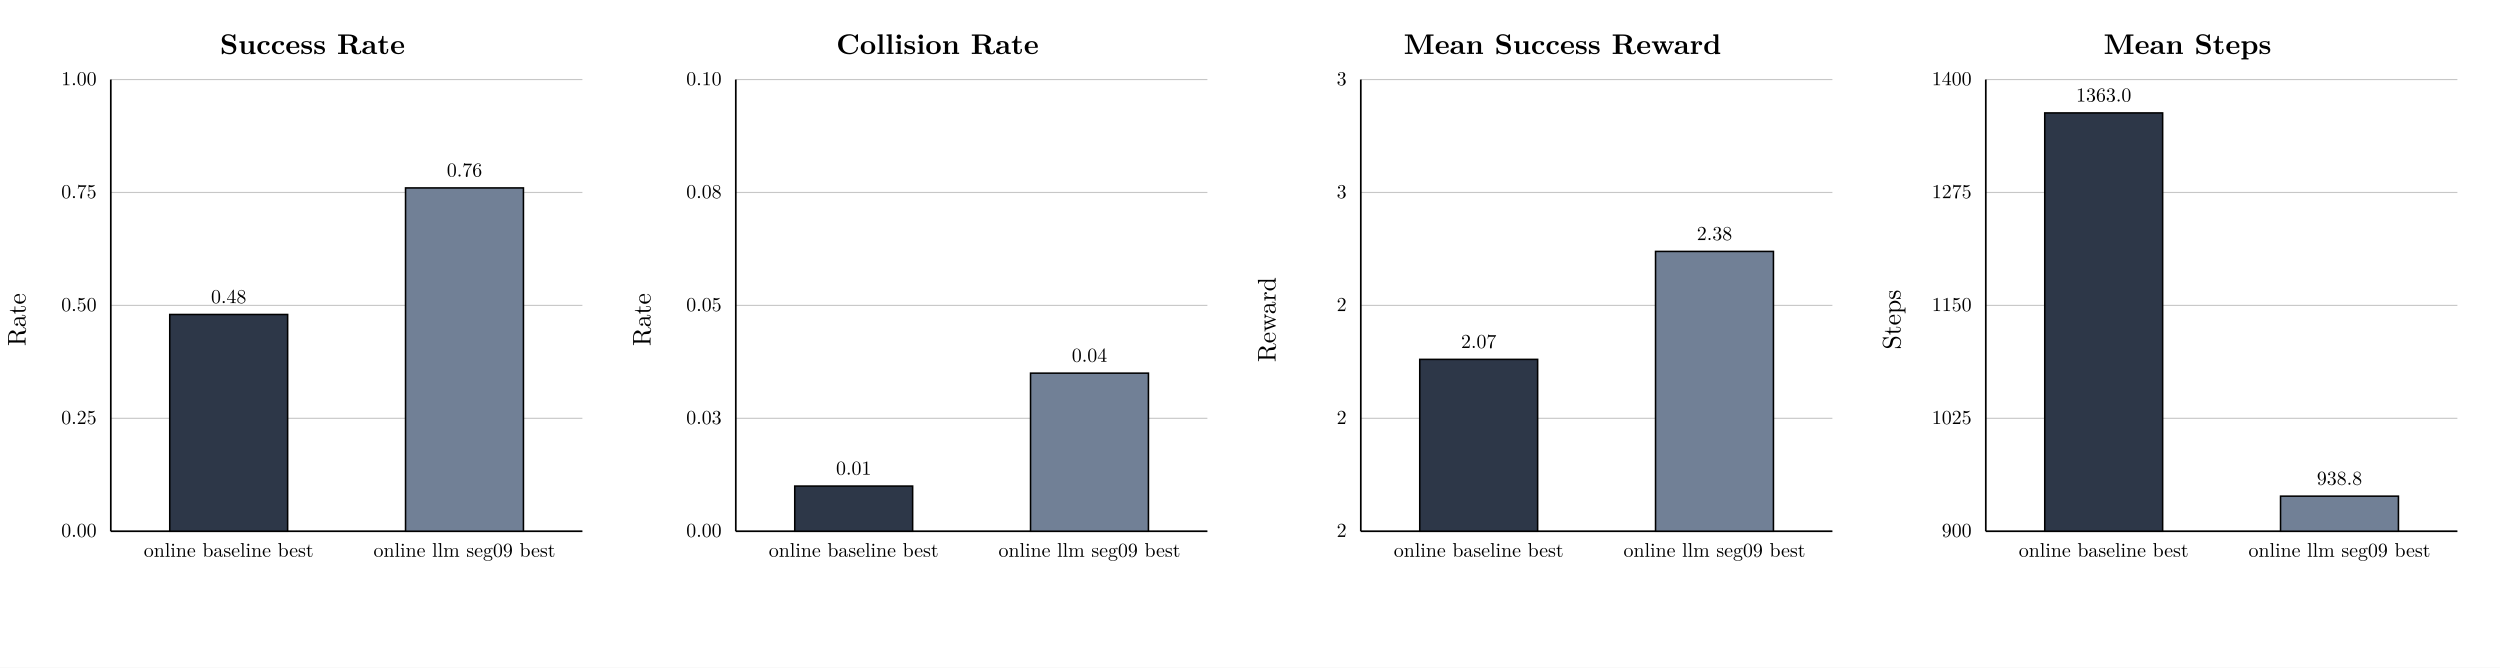
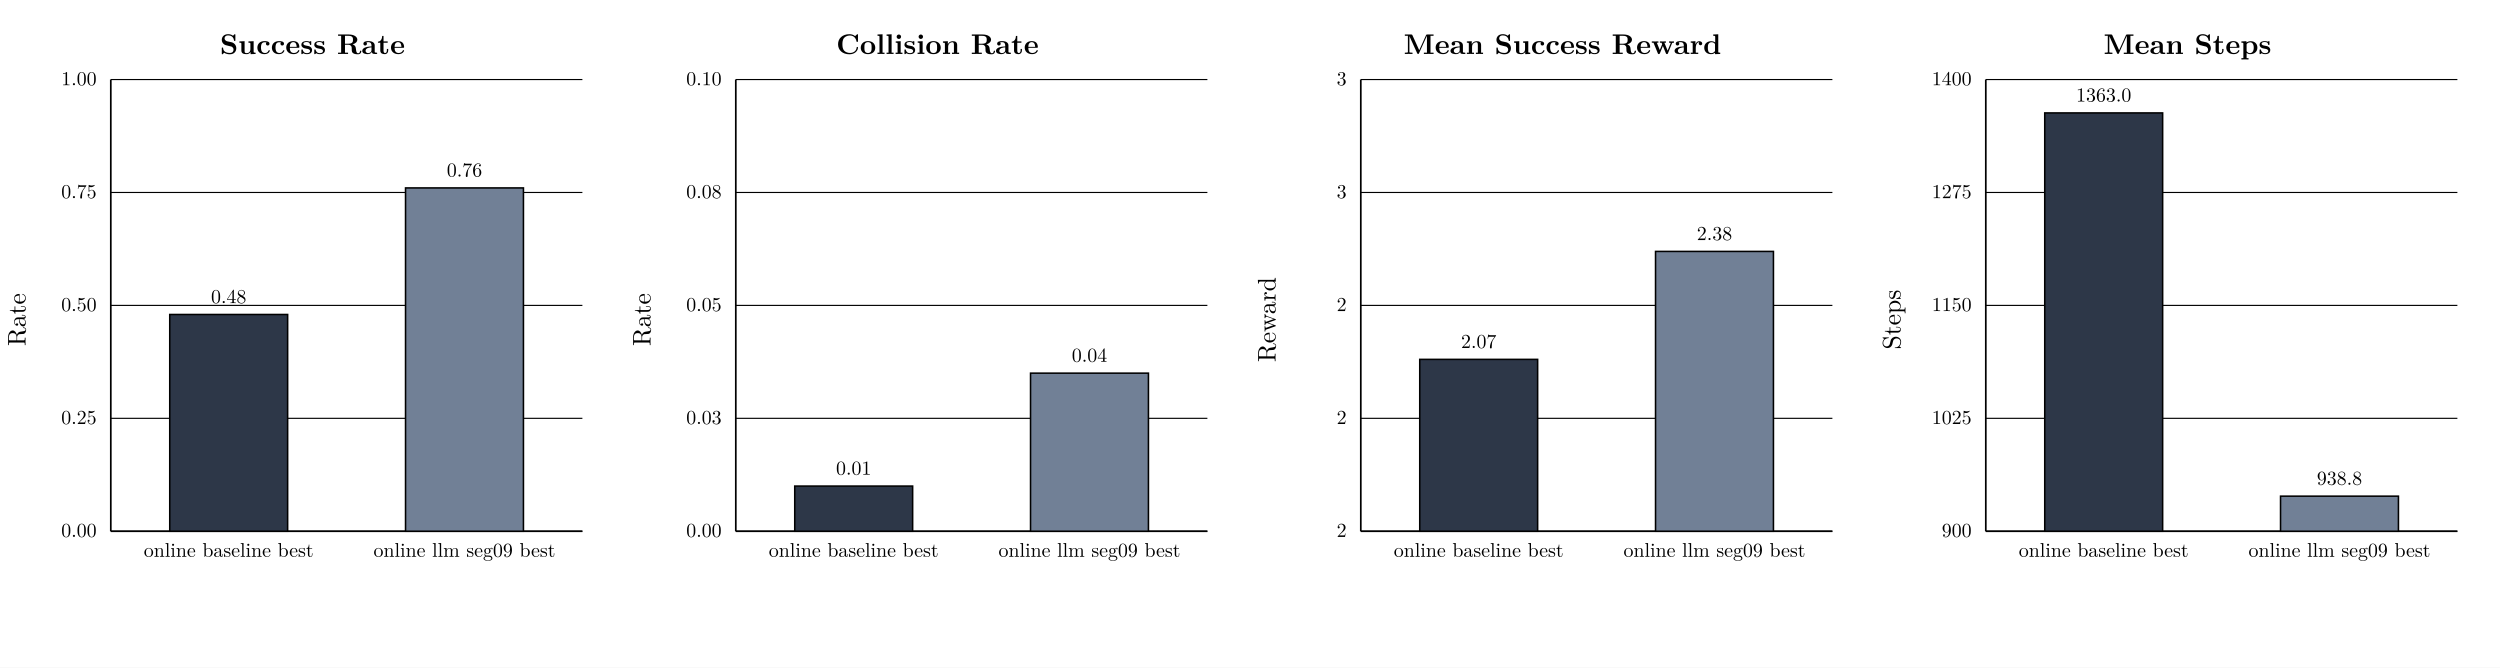
<svg xmlns="http://www.w3.org/2000/svg" width="1760" height="470" viewBox="0 0 1760 470">
  <style>
  .bg { fill: #ffffff; }
  .title { font-family: 'CMU Serif', 'Computer Modern Serif', 'Latin Modern Roman', 'Times New Roman', serif; font-size: 20px; font-weight: 700; }
  .label { font-family: 'CMU Serif', 'Computer Modern Serif', 'Latin Modern Roman', 'Times New Roman', serif; font-size: 18px; }
  .tick { font-family: 'CMU Serif', 'Computer Modern Serif', 'Latin Modern Roman', 'Times New Roman', serif; font-size: 14px; }
  .value { font-family: 'CMU Serif', 'Computer Modern Serif', 'Latin Modern Roman', 'Times New Roman', serif; font-size: 14px; }
  .axis { stroke: #000000; stroke-width: 1.2; }
-   .grid { stroke: #000000; stroke-width: 0.8; opacity: 0.22; }
+   .grid { stroke: #000000; stroke-width: 0.8; opacity: 1; }
</style>
  <rect class="bg" x="0" y="0" width="1760" height="470" />
  <text x="220.0" y="38" text-anchor="middle" class="title">Success Rate</text>
  <text x="18" y="225.0" transform="rotate(-90 18,225.0)" text-anchor="middle" class="label">Rate</text>
  <line x1="78" y1="374" x2="410" y2="374" class="axis" />
  <line x1="78" y1="56" x2="78" y2="374" class="axis" />
  <line x1="78" y1="374.0" x2="410" y2="374.0" class="grid" />
  <text x="68" y="378.0" text-anchor="end" class="tick">0.00</text>
  <line x1="78" y1="294.5" x2="410" y2="294.5" class="grid" />
  <text x="68" y="298.5" text-anchor="end" class="tick">0.25</text>
  <line x1="78" y1="215.0" x2="410" y2="215.0" class="grid" />
  <text x="68" y="219.0" text-anchor="end" class="tick">0.50</text>
  <line x1="78" y1="135.5" x2="410" y2="135.5" class="grid" />
  <text x="68" y="139.5" text-anchor="end" class="tick">0.75</text>
  <line x1="78" y1="56.0" x2="410" y2="56.0" class="grid" />
  <text x="68" y="60.0" text-anchor="end" class="tick">1.00</text>
  <rect x="119.5" y="221.4" width="83.0" height="152.6" fill="#2d3748" stroke="#000000" stroke-width="1.1" />
  <text x="161.0" y="213.4" text-anchor="middle" class="value">0.48</text>
  <text x="161.0" y="392.0" text-anchor="middle" class="tick">online baseline best</text>
  <rect x="285.5" y="132.3" width="83.0" height="241.7" fill="#718096" stroke="#000000" stroke-width="1.1" />
  <text x="327.0" y="124.3" text-anchor="middle" class="value">0.76</text>
  <text x="327.0" y="392.0" text-anchor="middle" class="tick">online llm seg09 best</text>
  <text x="660.0" y="38" text-anchor="middle" class="title">Collision Rate</text>
  <text x="458" y="225.0" transform="rotate(-90 458,225.0)" text-anchor="middle" class="label">Rate</text>
  <line x1="518" y1="374" x2="850" y2="374" class="axis" />
  <line x1="518" y1="56" x2="518" y2="374" class="axis" />
  <line x1="518" y1="374.0" x2="850" y2="374.0" class="grid" />
  <text x="508" y="378.0" text-anchor="end" class="tick">0.00</text>
  <line x1="518" y1="294.5" x2="850" y2="294.5" class="grid" />
  <text x="508" y="298.5" text-anchor="end" class="tick">0.03</text>
  <line x1="518" y1="215.0" x2="850" y2="215.0" class="grid" />
  <text x="508" y="219.0" text-anchor="end" class="tick">0.05</text>
  <line x1="518" y1="135.5" x2="850" y2="135.5" class="grid" />
  <text x="508" y="139.5" text-anchor="end" class="tick">0.08</text>
  <line x1="518" y1="56.0" x2="850" y2="56.0" class="grid" />
  <text x="508" y="60.0" text-anchor="end" class="tick">0.10</text>
  <rect x="559.5" y="342.2" width="83.0" height="31.8" fill="#2d3748" stroke="#000000" stroke-width="1.1" />
  <text x="601.0" y="334.2" text-anchor="middle" class="value">0.01</text>
  <text x="601.0" y="392.0" text-anchor="middle" class="tick">online baseline best</text>
  <rect x="725.5" y="262.7" width="83.0" height="111.3" fill="#718096" stroke="#000000" stroke-width="1.1" />
  <text x="767.0" y="254.7" text-anchor="middle" class="value">0.04</text>
  <text x="767.0" y="392.0" text-anchor="middle" class="tick">online llm seg09 best</text>
  <text x="1100.0" y="38" text-anchor="middle" class="title">Mean Success Reward</text>
  <text x="898" y="225.0" transform="rotate(-90 898,225.0)" text-anchor="middle" class="label">Reward</text>
  <line x1="958" y1="374" x2="1290" y2="374" class="axis" />
  <line x1="958" y1="56" x2="958" y2="374" class="axis" />
  <line x1="958" y1="374.0" x2="1290" y2="374.0" class="grid" />
  <text x="948" y="378.0" text-anchor="end" class="tick">2</text>
  <line x1="958" y1="294.5" x2="1290" y2="294.5" class="grid" />
  <text x="948" y="298.5" text-anchor="end" class="tick">2</text>
  <line x1="958" y1="215.0" x2="1290" y2="215.0" class="grid" />
  <text x="948" y="219.0" text-anchor="end" class="tick">2</text>
  <line x1="958" y1="135.5" x2="1290" y2="135.5" class="grid" />
  <text x="948" y="139.5" text-anchor="end" class="tick">3</text>
  <line x1="958" y1="56.0" x2="1290" y2="56.0" class="grid" />
  <text x="948" y="60.0" text-anchor="end" class="tick">3</text>
  <rect x="999.5" y="253.0" width="83.0" height="121.0" fill="#2d3748" stroke="#000000" stroke-width="1.1" />
  <text x="1041.0" y="245.0" text-anchor="middle" class="value">2.07</text>
  <text x="1041.0" y="392.0" text-anchor="middle" class="tick">online baseline best</text>
  <rect x="1165.5" y="177.0" width="83.0" height="197.0" fill="#718096" stroke="#000000" stroke-width="1.1" />
  <text x="1207.0" y="169.0" text-anchor="middle" class="value">2.38</text>
  <text x="1207.0" y="392.0" text-anchor="middle" class="tick">online llm seg09 best</text>
  <text x="1540.0" y="38" text-anchor="middle" class="title">Mean Steps</text>
  <text x="1338" y="225.0" transform="rotate(-90 1338,225.0)" text-anchor="middle" class="label">Steps</text>
  <line x1="1398" y1="374" x2="1730" y2="374" class="axis" />
  <line x1="1398" y1="56" x2="1398" y2="374" class="axis" />
  <line x1="1398" y1="374.0" x2="1730" y2="374.0" class="grid" />
  <text x="1388" y="378.0" text-anchor="end" class="tick">900</text>
  <line x1="1398" y1="294.5" x2="1730" y2="294.5" class="grid" />
  <text x="1388" y="298.5" text-anchor="end" class="tick">1025</text>
  <line x1="1398" y1="215.0" x2="1730" y2="215.0" class="grid" />
  <text x="1388" y="219.0" text-anchor="end" class="tick">1150</text>
  <line x1="1398" y1="135.5" x2="1730" y2="135.5" class="grid" />
  <text x="1388" y="139.5" text-anchor="end" class="tick">1275</text>
  <line x1="1398" y1="56.0" x2="1730" y2="56.0" class="grid" />
  <text x="1388" y="60.0" text-anchor="end" class="tick">1400</text>
  <rect x="1439.5" y="79.5" width="83.0" height="294.5" fill="#2d3748" stroke="#000000" stroke-width="1.1" />
  <text x="1481.0" y="71.5" text-anchor="middle" class="value">1363.0</text>
  <text x="1481.0" y="392.0" text-anchor="middle" class="tick">online baseline best</text>
  <rect x="1605.5" y="349.3" width="83.0" height="24.7" fill="#718096" stroke="#000000" stroke-width="1.1" />
  <text x="1647.0" y="341.3" text-anchor="middle" class="value">938.8</text>
  <text x="1647.0" y="392.0" text-anchor="middle" class="tick">online llm seg09 best</text>
</svg>
